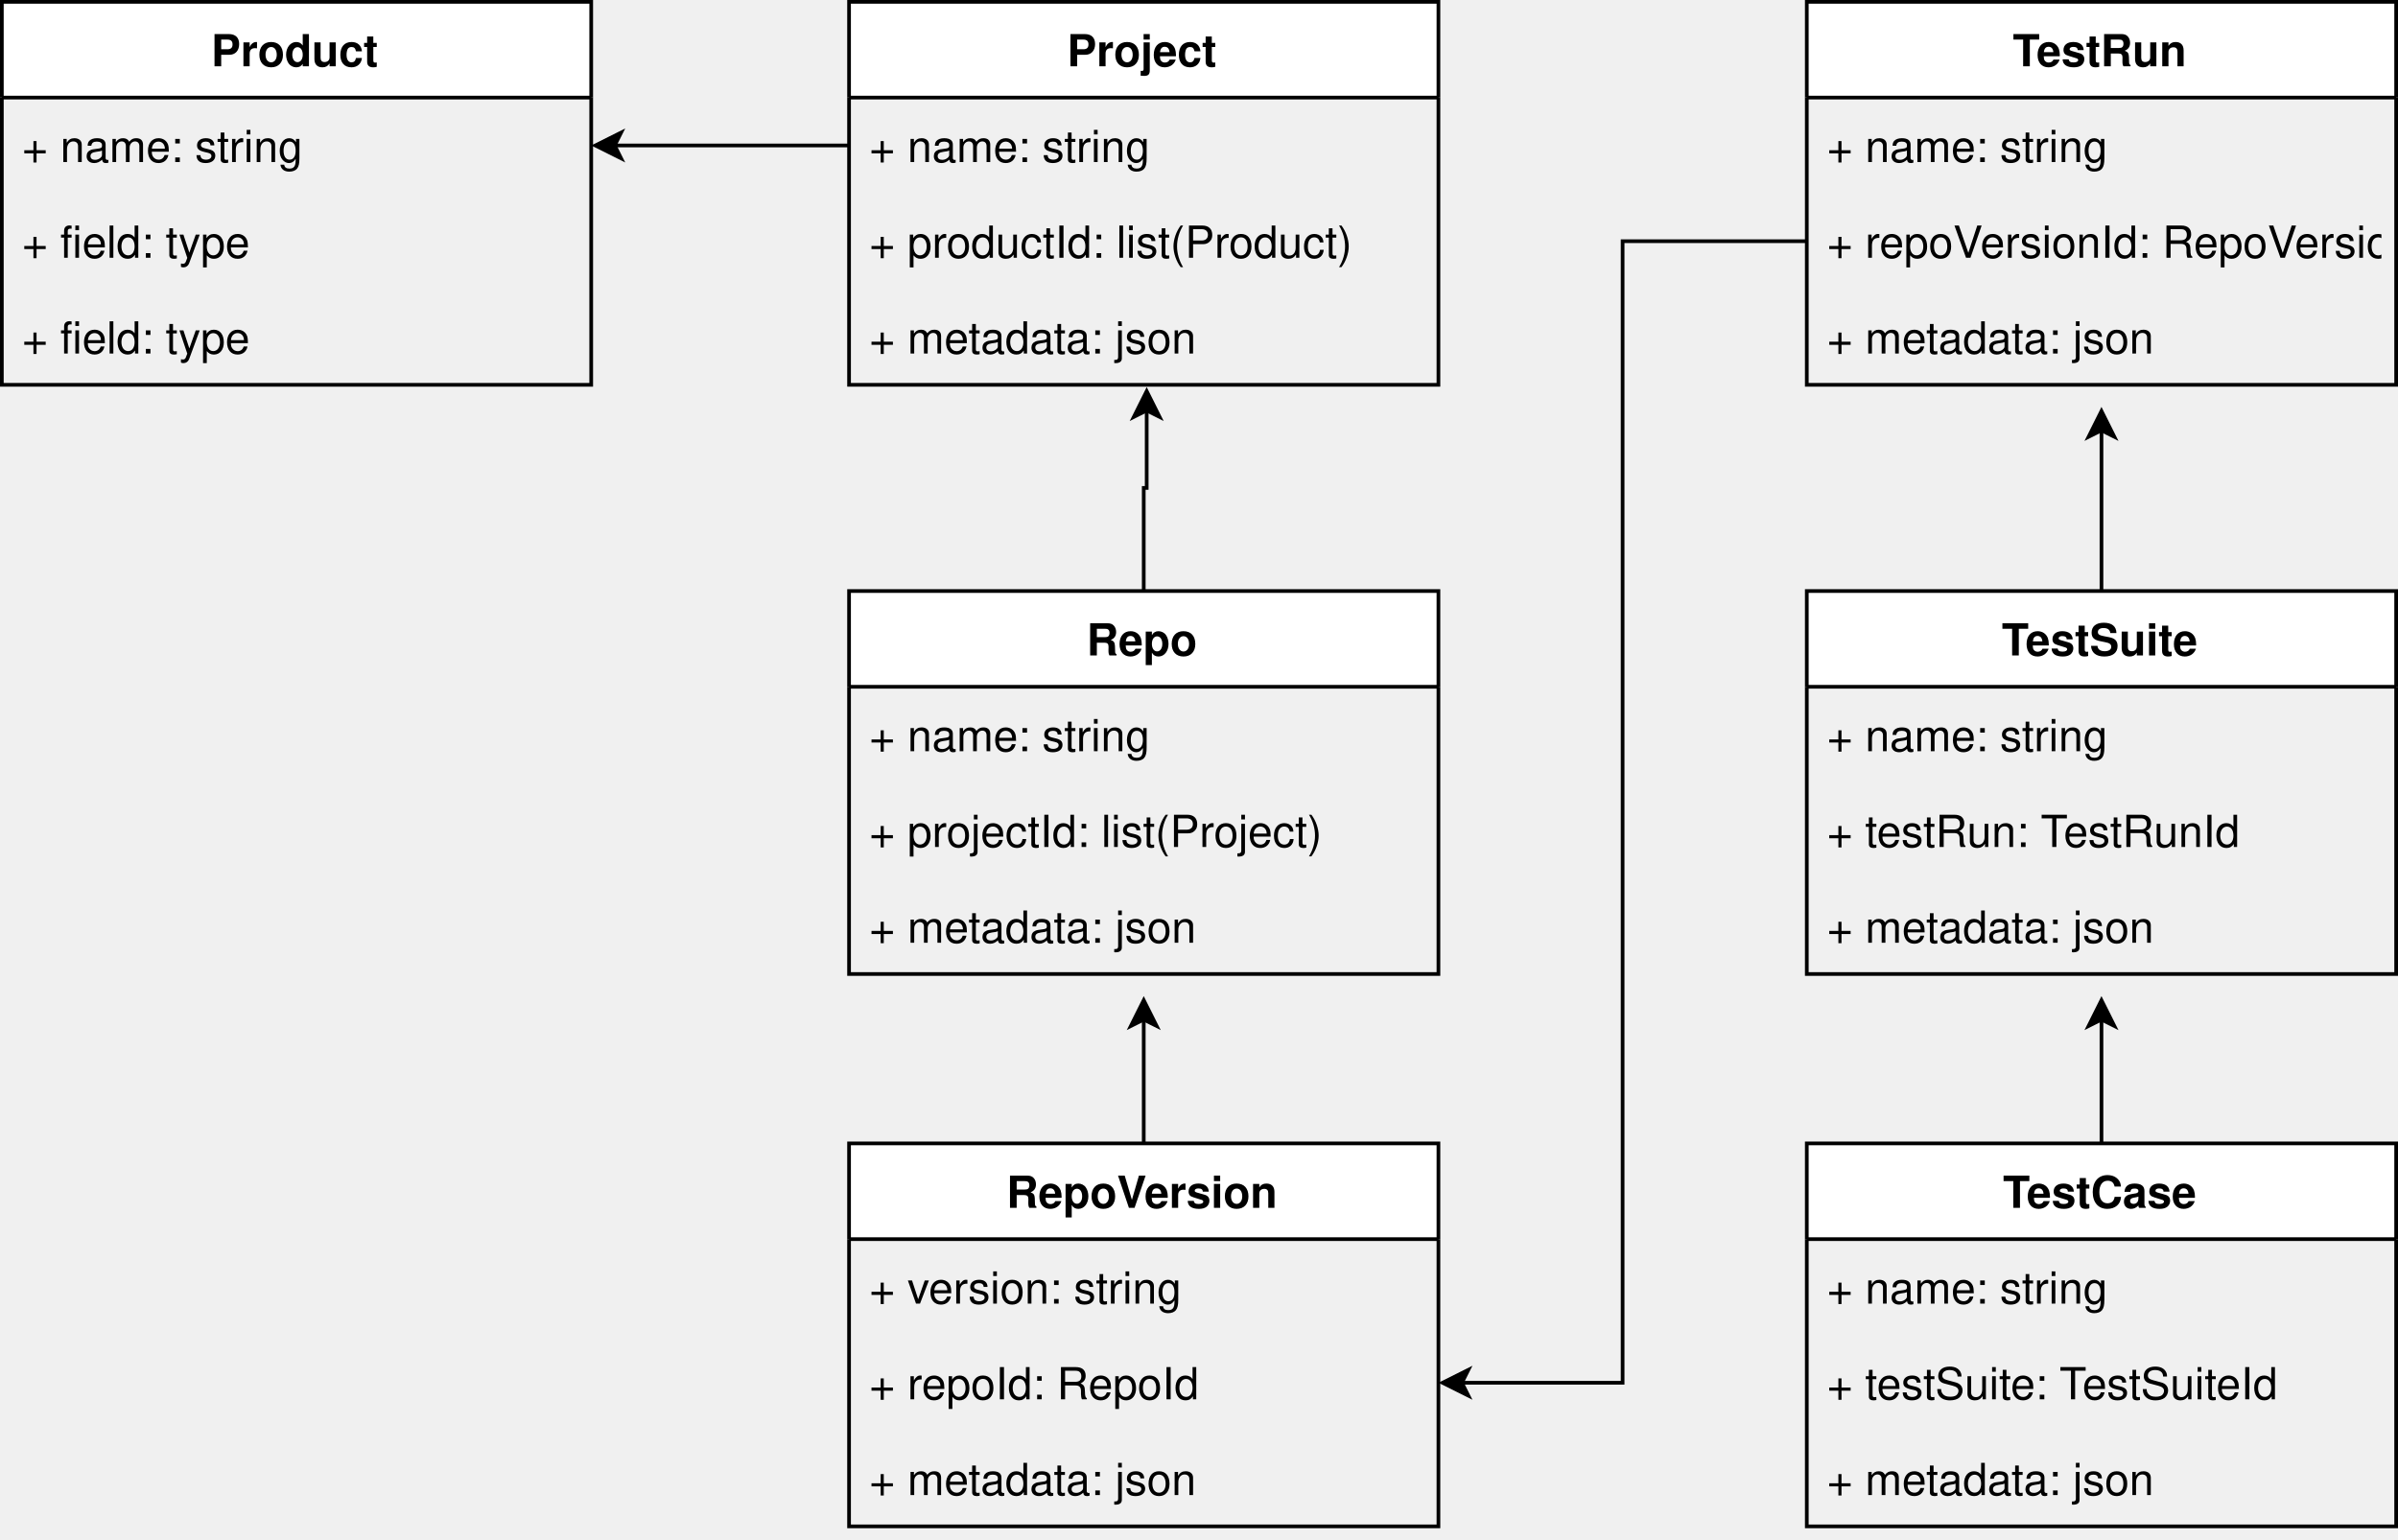
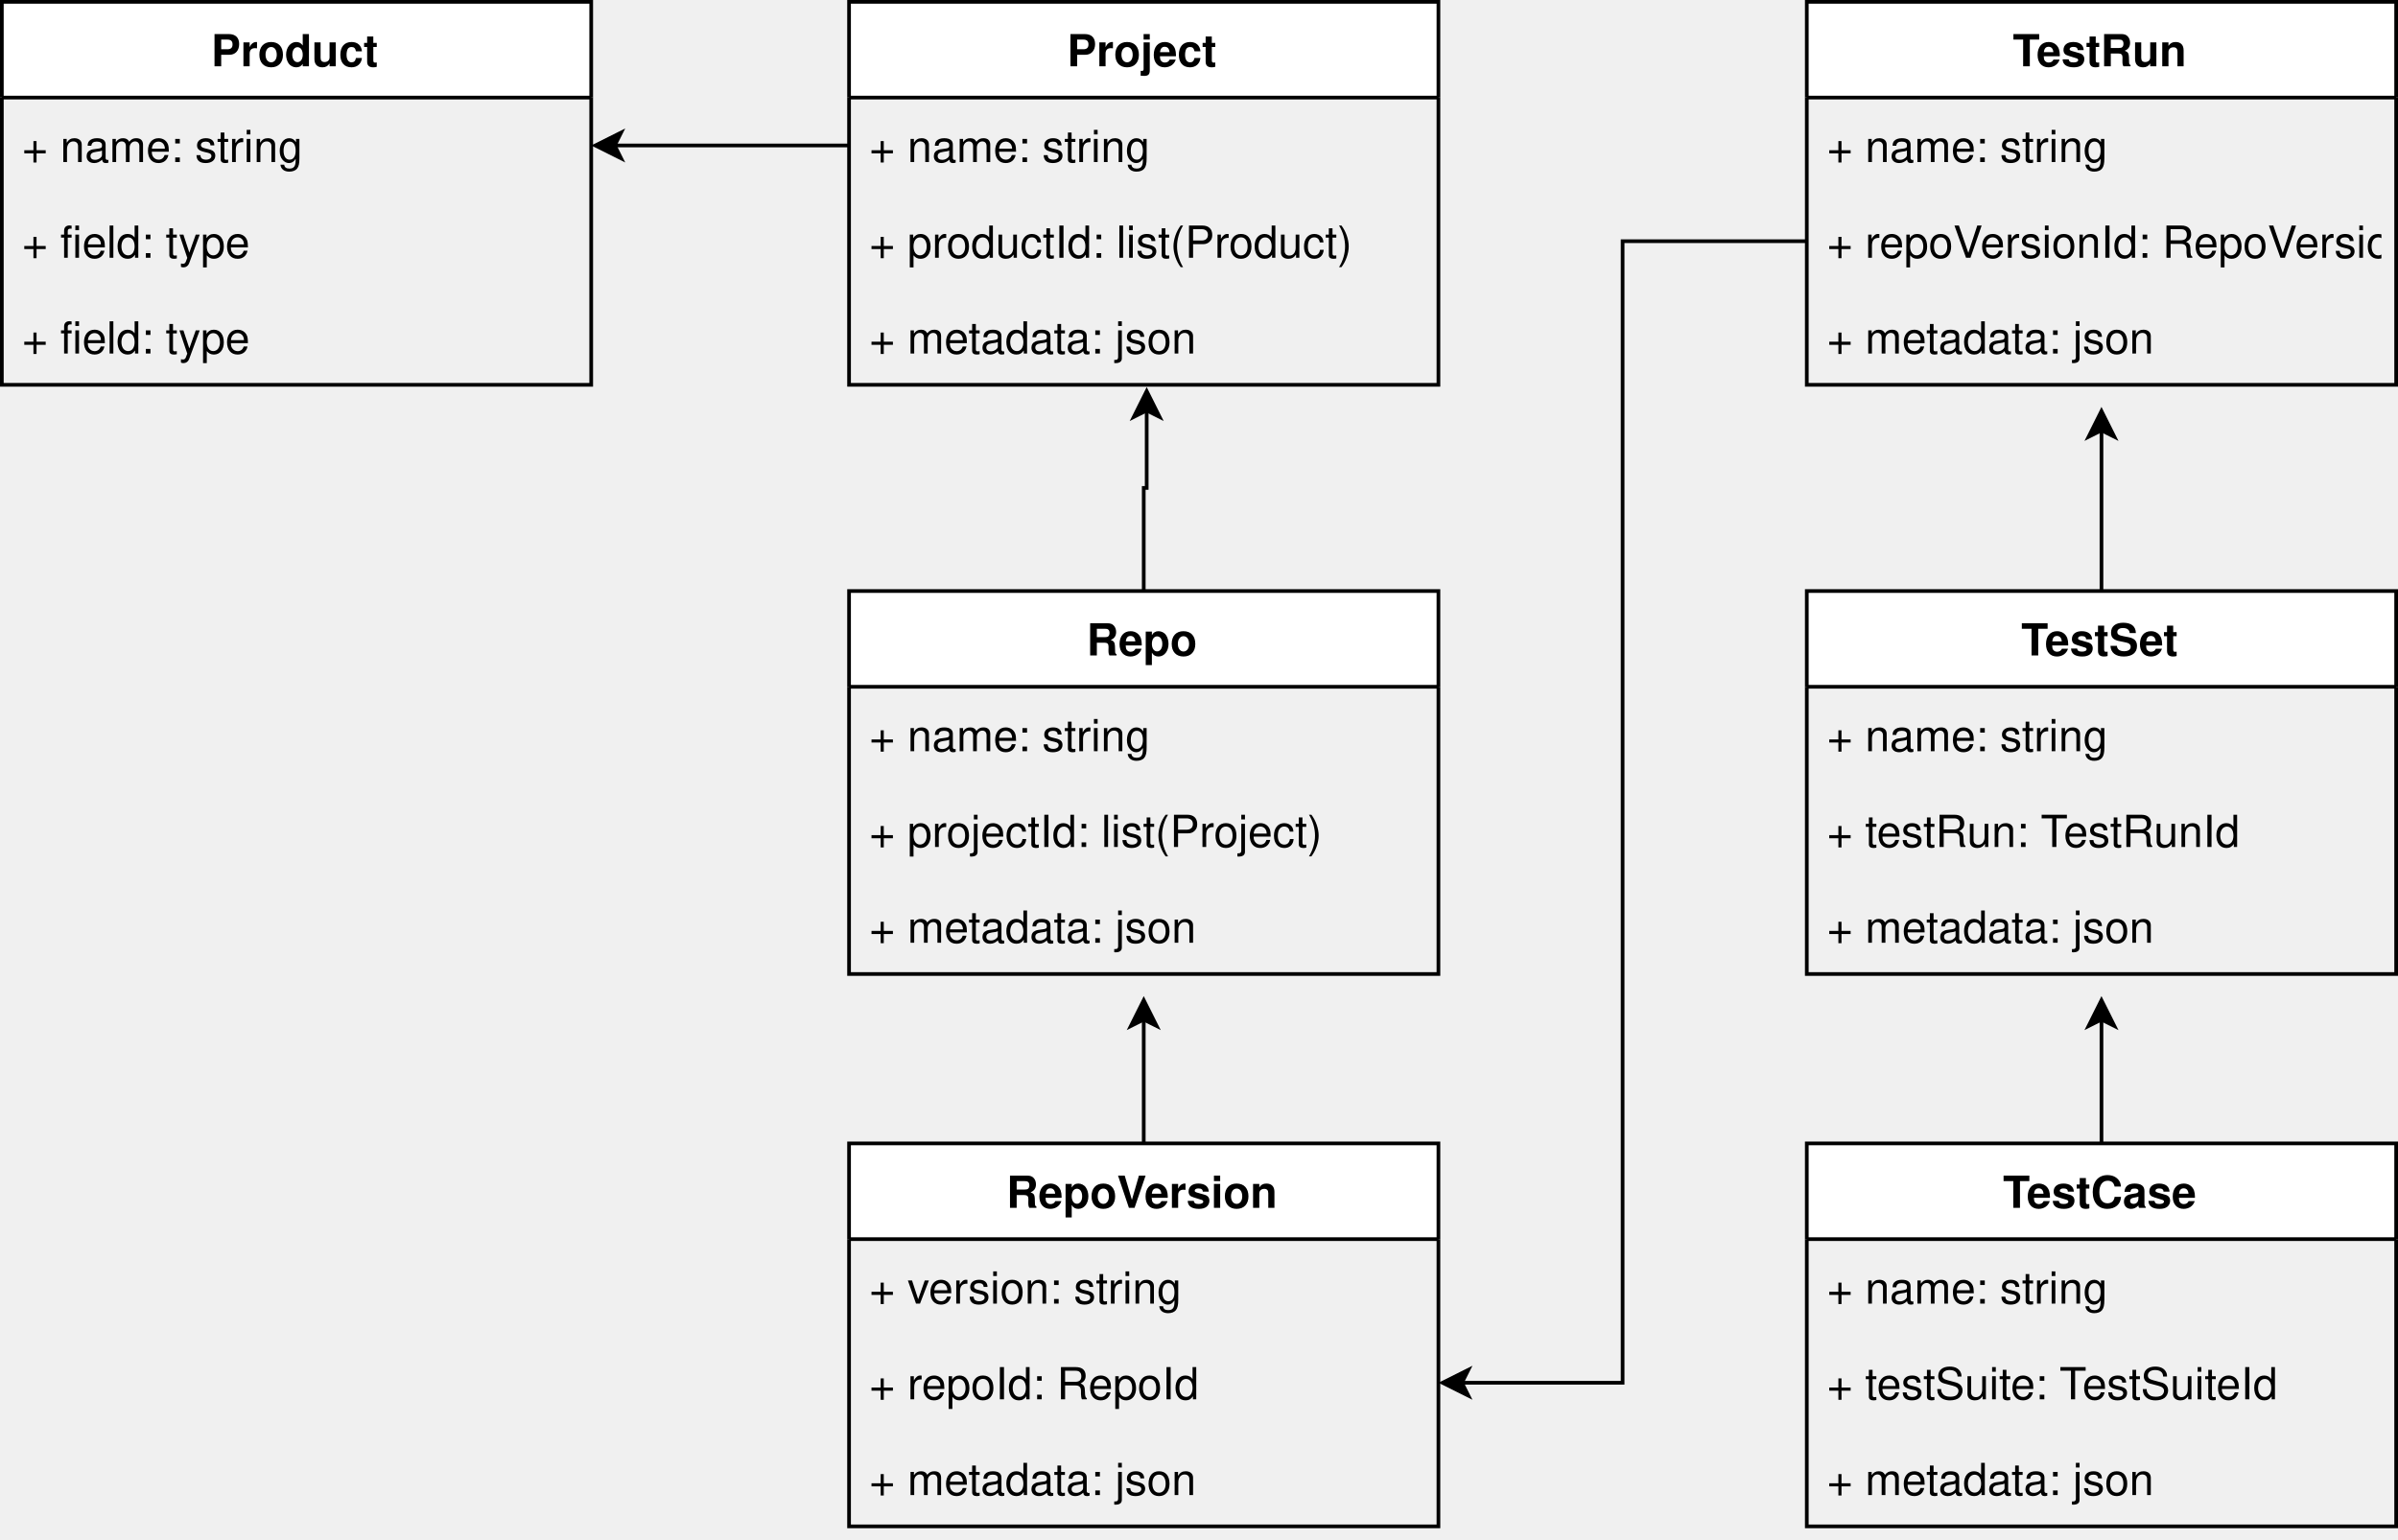
- <svg xmlns="http://www.w3.org/2000/svg" version="1.1" width="651px" height="418px" viewBox="-0.5 -0.5 651 418" content="&lt;mxfile host=&quot;a182f354-bf8e-4111-a292-ae6e247cb3ec&quot; modified=&quot;2020-09-06T18:46:06.932Z&quot; agent=&quot;5.0 (Macintosh; Intel Mac OS X 10_15_6) AppleWebKit/537.36 (KHTML, like Gecko) Code/1.47.0 Chrome/78.0.39.130 Electron/7.3.2 Safari/537.36&quot; etag=&quot;dvIfniqi7PyaSemqV3Xl&quot; version=&quot;13.1.3&quot;&gt;&lt;diagram id=&quot;6hGFLwfOUW9BJ-s0fimq&quot; name=&quot;Page-1&quot;&gt;7Ztdb+MoFIZ/TaTdm5E/0/ZyknRnV+pIVbvanblkbBLTwcbCpEnm1+/BBn/EcSfTOCQrIUWROQbb8ADn5WBP/Hm6/cRRnnxmMaYTz4m3E38x8bybwIF/adhVhiD0KsOKk7gyuY3hmfzAyqjKrdYkxkUno2CMCpJ3jRHLMhyJjg1xzjbdbEtGu3fN0Qr3DM8Ron3rvyQWSWW99W4a+5+YrBJ9Z3d6V51Jkc6salIkKGablsm/n/hzzpiojtLtHFPZdrpdqnJ/DJytH4zjTBxTwPPVc4idrhyOoa4qybhI2IpliN431hln6yzG8goOpJo8D4zlYHTB+IKF2ClwaC0YmBKRUnUWb4n4oorL46/y+EOoUott69RipxOZ4Lsv+gIy0Solk02xMqXL9VtENVLB1jzSQBU5gfgKq2zKJJujVU414yfMUgy3gQwcUyTIa7drINXDVnW+uugjI/AknqMGgxeoImosuF7YvUT1TKpUgxIOWo/RmErAh2FPqwu/IrpWT/vIWbyORK8PFBuSUpRJ2EuWCd0dZNMjSlYZHEfQnpiD4RVzQWBsfFQnhOwEsyghNH5AO7aWzVkIFH3XqVnCOPkBl0W6P8BpLlRvgads53iWJRVKjgvI86hRunumz2jbyfiACqEMEaMU5QX5VlcjhVYl2YwJwdKf9RRZQ7x9sxNomE6HpU5umknCnSpb0p4gnGC423SAv0H3pkd34kGdnAylkP5YAuYkW/VgQ91ECYGz73jOKAOqi4xV9AmleybdASheikH8RY4iuNdDmWcRNJYnVWtpYlB2ScvpLyFxjLNybhFIoIqThJLLfl+2SjiDHzTeXI75EB58Dmm3ScNPZudizjKoCyIlRQydYINlRzjAd3o0Xw10ehxQne8UntrZ9YAuCZb+ShIVuxxbnu/nqXWHEZ6u5Xlunje3BnkedKcv2LrT8dxpeEF/6lqH+ssD1r1uj3o7QDSvZPBfahampBC/KWn8u6V7Al2j/vVugC5cCcXQShXcl4JllukJTE36WD/ooTIZnqhDEl8nrYjE2+EJKOTUMQlZzv3geP5PghRl6hFzAi0kVcDxkQtP9fp25EKPhPFCF8fy8vpj8AnnzAqiMwki99akIvKHVqRWEQ3Or/WIuEpF5A+tSfNqJbOviKTNKqJT6JpURL5nFZEJpiYVkd46u35FdJR88cOxpcrhXRbf34sk3DndS4y3y6KrtKeB/sG8IAcGmpVC40ihmrAZKdQP/lVT66vCbNXQIcr12LhONTQU8eMwfrUUeqqOLdP3MzWqgYZiflYDjcrUqAbqr1r+hpo8ra13Hcu7hu4Fd16CoXWLjTMMjtjgeMQX8KyB/4ZnVcq47WAbkyX8fsIm/WwQWD9rgqlJPxv+b3ZfBj1eO9YQGIo1hHd7QXr/bLGGoB9rkEroeU1E/z0iq4XG0UJmN12CoUiDFUPD0+pVhxmCoTCDUIuYEqpa0VgJdBJXoxLIhhqMMDUqgS77fczoEmj0N0OOk0Bn3G7RVdqTQHNUWAV0LgVkdq9Fb/RYBfQLs+pVv3YSDr12IurFS62ByqRVQSexNamC9L2sCjovU6MqKLyoCppcyVfCOordftfWH/0z4QEokGw+C690UvNtvX//Hw==&lt;/diagram&gt;&lt;/mxfile&gt;">
+ <svg xmlns="http://www.w3.org/2000/svg" version="1.1" width="651px" height="418px" viewBox="-0.5 -0.5 651 418" content="&lt;mxfile host=&quot;b019b488-fed8-4ef8-a0ed-1776d0aa0802&quot; modified=&quot;2020-09-10T11:06:04.866Z&quot; agent=&quot;5.0 (Macintosh; Intel Mac OS X 10_15_6) AppleWebKit/537.36 (KHTML, like Gecko) Code/1.47.0 Chrome/78.0.39.130 Electron/7.3.2 Safari/537.36&quot; etag=&quot;RPzpygwf-s3ZuGYQkUA5&quot; version=&quot;13.1.3&quot;&gt;&lt;diagram id=&quot;6hGFLwfOUW9BJ-s0fimq&quot; name=&quot;Page-1&quot;&gt;7Ztdj9o4FIZ/DVL3psonMJcFpt2VptJoWO22l25iiKcmjhwzQH99jxObJIRM6RAMlSwhFJ/Yie3H9nlznAz86Wr7iaMs+cxiTAeeE28H/mzgeaPhHfxLw640hONRaVhyEpcmtzLMyQ+sjI6yrkmM80ZGwRgVJGsaI5amOBING+KcbZrZFow275qhJW4Z5hGibev/JBZJaR17o8r+NybLRN/Z1Q1eIZ1ZtSRPUMw2NZN/P/CnnDFRHq22U0xl3+l+Kct97Di7rxjHqTilgOereoidbhyOoa0qybhI2JKliN5X1gln6zTG8goOpKo8D4xlYHTB+IyF2ClwaC0YmBKxouos3hLxRRWXx1/l8ftQpWbb2qnZTidSwXdf9AVkolZKJqtiRUqXa/eI6qScrXmkgSpyAvElVtmUSXZHrZzqxk+YrTDcBjJwTJEgL82hgdQIW+7z7Ys+MgI18Rw1GbxAFVFzwfXC5iXKOqlSFUo4qFWjMhWAj8Melhd+QXStavvIWbyORGsM5BuyoiiVsBcsFXo4yK5HlCxTOI6gPzEHwwvmgsDc+KBOCDkIJlFCaPyAdmwtuzMXKPquU5OEcfIDLov0eIDTXKjRArWs55jLkgolxznkedQo3QPTZ7RtZHxAuVCGiFGKspx82zdjBb1K0gkTgq1+NVJkC/H21UGgYToNljq5qRYJd6hsSX2BcILuYdMA/grdUYvuwIM2OSlaQfpDAZiTdNmCDW0TBQTOvuMpowyozlJW0ieUHpj0AKB4ITrx5xmK4F4PRZ5ZUFmeVKuliUHZBS2Wv4TEMU6LtUUggUpOEkomx33RK+EEftB5UznnQ6j4FNJulYafzM7FlKXQFkQKihgGwQbLgXCE7/Bkvhro8DSgOt85PLWzawFdECz9lSQqdhm2PN/OM/QM8nQtz0vzHI0N8jzqTp+xdaf9udPwiv7UtQ71tyese9seddxBNCtl8D9qFaYkF++UNP7L0j2DrlH/etdBF66EYuilEu5zzlLL9AymJn2sH7RQmQxP7EMSXwe1iMTr4Qko5OxjErKc+97x/F8EKYrUI+YEekiqgNMjF54a9fXIhZ4J/YUuTuXltefgE86YFUQXEkTu2KQi8rueSK0i6lxf9zPiJhWR3/VMmpVPMoeKSNqsIjqHrklF5HtWEZlgalIRBU4L1Y0qopPkix/2LVWO77L4/kEk4c5pXqK/XRbdpAMN9B/mOTky0awU6kcK7QmbkULt4F+5tL4ozFYNHaO8nxu3qYa6In4c5q+WQk/lsWX6dqZGNVBXzM9qoF6ZGtVA7aeWf6ElT2vrXfvyrqF7xZ2XoOu5xcYZOmdscDriK3jWwH/FsyplXHewlckSfjthk342CKyfNcHUpJ8N/5jdl06PV481BIZiDeHdQZDev1isIWjHGqQSmmP7DsqllJDZLZegK85gpVD3onrTQYagK8gg1CNMAVU9z1gBdBZXowLIBhqMMDUqgK77dUzvAqj390JOE0AX3GzRTToQQFOUt9+jtgqoHwVkdqdFb/NYBfQbq+pNv3QSdr10IhXQfE0ErjRQkbQq6Cy2JlWQvpdVQZdlalQFhVdVQYMb+UZYx7Drb9r6vX8k3AEFktVH4aVOqr6s9+9/Ag==&lt;/diagram&gt;&lt;/mxfile&gt;">
  <defs>
    <clipPath id="mx-clip-4-31-152-26-0">
      <rect x="4" y="31" width="152" height="26" />
    </clipPath>
    <clipPath id="mx-clip-4-57-152-26-0">
      <rect x="4" y="57" width="152" height="26" />
    </clipPath>
    <clipPath id="mx-clip-4-83-152-26-0">
      <rect x="4" y="83" width="152" height="26" />
    </clipPath>
    <clipPath id="mx-clip-234-31-152-26-0">
      <rect x="234" y="31" width="152" height="26" />
    </clipPath>
    <clipPath id="mx-clip-234-57-152-26-0">
      <rect x="234" y="57" width="152" height="26" />
    </clipPath>
    <clipPath id="mx-clip-234-83-152-26-0">
      <rect x="234" y="83" width="152" height="26" />
    </clipPath>
    <clipPath id="mx-clip-234-191-152-26-0">
      <rect x="234" y="191" width="152" height="26" />
    </clipPath>
    <clipPath id="mx-clip-234-217-152-26-0">
      <rect x="234" y="217" width="152" height="26" />
    </clipPath>
    <clipPath id="mx-clip-234-243-152-26-0">
      <rect x="234" y="243" width="152" height="26" />
    </clipPath>
    <clipPath id="mx-clip-234-341-152-26-0">
      <rect x="234" y="341" width="152" height="26" />
    </clipPath>
    <clipPath id="mx-clip-234-367-152-26-0">
      <rect x="234" y="367" width="152" height="26" />
    </clipPath>
    <clipPath id="mx-clip-234-393-152-26-0">
      <rect x="234" y="393" width="152" height="26" />
    </clipPath>
    <clipPath id="mx-clip-494-31-152-26-0">
      <rect x="494" y="31" width="152" height="26" />
    </clipPath>
    <clipPath id="mx-clip-494-57-152-26-0">
      <rect x="494" y="57" width="152" height="26" />
    </clipPath>
    <clipPath id="mx-clip-494-83-152-26-0">
      <rect x="494" y="83" width="152" height="26" />
    </clipPath>
    <clipPath id="mx-clip-494-191-152-26-0">
      <rect x="494" y="191" width="152" height="26" />
    </clipPath>
    <clipPath id="mx-clip-494-217-152-26-0">
      <rect x="494" y="217" width="152" height="26" />
    </clipPath>
    <clipPath id="mx-clip-494-243-152-26-0">
      <rect x="494" y="243" width="152" height="26" />
    </clipPath>
    <clipPath id="mx-clip-494-341-152-26-0">
      <rect x="494" y="341" width="152" height="26" />
    </clipPath>
    <clipPath id="mx-clip-494-367-152-26-0">
      <rect x="494" y="367" width="152" height="26" />
    </clipPath>
    <clipPath id="mx-clip-494-393-152-26-0">
      <rect x="494" y="393" width="152" height="26" />
    </clipPath>
  </defs>
  <g>
    <path d="M 230 39 L 166.37 39" fill="none" stroke="#000000" stroke-miterlimit="10" pointer-events="stroke" />
    <path d="M 161.12 39 L 168.12 35.5 L 166.37 39 L 168.12 42.5 Z" fill="#000000" stroke="#000000" stroke-miterlimit="10" pointer-events="all" />
    <path d="M 0 26 L 0 0 L 160 0 L 160 26" fill="#ffffff" stroke="#000000" stroke-miterlimit="10" pointer-events="all" />
    <path d="M 0 26 L 0 104 L 160 104 L 160 26" fill="none" stroke="#000000" stroke-miterlimit="10" pointer-events="none" />
    <path d="M 0 26 L 160 26" fill="none" stroke="#000000" stroke-miterlimit="10" pointer-events="none" />
    <g fill="#000000" font-family="Helvetica" font-weight="bold" text-anchor="middle" font-size="12px">
      <text x="79.5" y="17.5">
                Product
            </text>
    </g>
    <g fill="#000000" font-family="Helvetica" clip-path="url(#mx-clip-4-31-152-26-0)" font-size="12px">
      <text x="5.5" y="43.5">
                + name: string
            </text>
    </g>
    <g fill="#000000" font-family="Helvetica" clip-path="url(#mx-clip-4-57-152-26-0)" font-size="12px">
      <text x="5.5" y="69.5">
                + field: type
            </text>
    </g>
    <g fill="#000000" font-family="Helvetica" clip-path="url(#mx-clip-4-83-152-26-0)" font-size="12px">
      <text x="5.5" y="95.5">
                + field: type
            </text>
    </g>
    <path d="M 230 26 L 230 0 L 390 0 L 390 26" fill="#ffffff" stroke="#000000" stroke-miterlimit="10" pointer-events="none" />
    <path d="M 230 26 L 230 104 L 390 104 L 390 26" fill="none" stroke="#000000" stroke-miterlimit="10" pointer-events="none" />
    <path d="M 230 26 L 390 26" fill="none" stroke="#000000" stroke-miterlimit="10" pointer-events="none" />
    <g fill="#000000" font-family="Helvetica" font-weight="bold" text-anchor="middle" font-size="12px">
      <text x="309.5" y="17.5">
                Project
            </text>
    </g>
    <g fill="#000000" font-family="Helvetica" clip-path="url(#mx-clip-234-31-152-26-0)" font-size="12px">
      <text x="235.5" y="43.5">
                + name: string
            </text>
    </g>
    <g fill="#000000" font-family="Helvetica" clip-path="url(#mx-clip-234-57-152-26-0)" font-size="12px">
      <text x="235.5" y="69.5">
                + productId: list(Product)
            </text>
    </g>
    <g fill="#000000" font-family="Helvetica" clip-path="url(#mx-clip-234-83-152-26-0)" font-size="12px">
      <text x="235.5" y="95.5">
                + metadata: json
            </text>
    </g>
    <path d="M 310 160 L 310 132 L 310.8 132 L 310.8 110.97" fill="none" stroke="#000000" stroke-miterlimit="10" pointer-events="none" />
    <path d="M 310.8 105.72 L 314.3 112.72 L 310.8 110.97 L 307.3 112.72 Z" fill="#000000" stroke="#000000" stroke-miterlimit="10" pointer-events="none" />
    <path d="M 230 186 L 230 160 L 390 160 L 390 186" fill="#ffffff" stroke="#000000" stroke-miterlimit="10" pointer-events="none" />
    <path d="M 230 186 L 230 264 L 390 264 L 390 186" fill="none" stroke="#000000" stroke-miterlimit="10" pointer-events="none" />
    <path d="M 230 186 L 390 186" fill="none" stroke="#000000" stroke-miterlimit="10" pointer-events="none" />
    <g fill="#000000" font-family="Helvetica" font-weight="bold" text-anchor="middle" font-size="12px">
      <text x="309.5" y="177.5">
                Repo
            </text>
    </g>
    <g fill="#000000" font-family="Helvetica" clip-path="url(#mx-clip-234-191-152-26-0)" font-size="12px">
      <text x="235.5" y="203.5">
                + name: string
            </text>
    </g>
    <g fill="#000000" font-family="Helvetica" clip-path="url(#mx-clip-234-217-152-26-0)" font-size="12px">
      <text x="235.5" y="229.5">
                + projectId: list(Project)
            </text>
    </g>
    <g fill="#000000" font-family="Helvetica" clip-path="url(#mx-clip-234-243-152-26-0)" font-size="12px">
      <text x="235.5" y="255.5">
                + metadata: json
            </text>
    </g>
    <path d="M 310 310 L 310 276.37" fill="none" stroke="#000000" stroke-miterlimit="10" pointer-events="none" />
    <path d="M 310 271.12 L 313.5 278.12 L 310 276.37 L 306.5 278.12 Z" fill="#000000" stroke="#000000" stroke-miterlimit="10" pointer-events="none" />
    <path d="M 230 336 L 230 310 L 390 310 L 390 336" fill="#ffffff" stroke="#000000" stroke-miterlimit="10" pointer-events="none" />
    <path d="M 230 336 L 230 414 L 390 414 L 390 336" fill="none" stroke="#000000" stroke-miterlimit="10" pointer-events="none" />
    <path d="M 230 336 L 390 336" fill="none" stroke="#000000" stroke-miterlimit="10" pointer-events="none" />
    <g fill="#000000" font-family="Helvetica" font-weight="bold" text-anchor="middle" font-size="12px">
      <text x="309.5" y="327.5">
                RepoVersion
            </text>
    </g>
    <g fill="#000000" font-family="Helvetica" clip-path="url(#mx-clip-234-341-152-26-0)" font-size="12px">
      <text x="235.5" y="353.5">
                + version: string
            </text>
    </g>
    <g fill="#000000" font-family="Helvetica" clip-path="url(#mx-clip-234-367-152-26-0)" font-size="12px">
      <text x="235.5" y="379.5">
                + repoId: RepoId
            </text>
    </g>
    <g fill="#000000" font-family="Helvetica" clip-path="url(#mx-clip-234-393-152-26-0)" font-size="12px">
      <text x="235.5" y="405.5">
                + metadata: json
            </text>
    </g>
    <path d="M 490 26 L 490 0 L 650 0 L 650 26" fill="#ffffff" stroke="#000000" stroke-miterlimit="10" pointer-events="none" />
    <path d="M 490 26 L 490 104 L 650 104 L 650 26" fill="none" stroke="#000000" stroke-miterlimit="10" pointer-events="none" />
    <path d="M 490 26 L 650 26" fill="none" stroke="#000000" stroke-miterlimit="10" pointer-events="none" />
    <g fill="#000000" font-family="Helvetica" font-weight="bold" text-anchor="middle" font-size="12px">
      <text x="569.5" y="17.5">
                TestRun
            </text>
    </g>
    <g fill="#000000" font-family="Helvetica" clip-path="url(#mx-clip-494-31-152-26-0)" font-size="12px">
      <text x="495.5" y="43.5">
                + name: string
            </text>
    </g>
    <g fill="#000000" font-family="Helvetica" clip-path="url(#mx-clip-494-57-152-26-0)" font-size="12px">
      <text x="495.5" y="69.5">
                + repoVersionId: RepoVersionId
            </text>
    </g>
    <g fill="#000000" font-family="Helvetica" clip-path="url(#mx-clip-494-83-152-26-0)" font-size="12px">
      <text x="495.5" y="95.5">
                + metadata: json
            </text>
    </g>
    <path d="M 570 160 L 570 116.37" fill="none" stroke="#000000" stroke-miterlimit="10" pointer-events="none" />
    <path d="M 570 111.12 L 573.5 118.12 L 570 116.37 L 566.5 118.12 Z" fill="#000000" stroke="#000000" stroke-miterlimit="10" pointer-events="none" />
    <path d="M 490 186 L 490 160 L 650 160 L 650 186" fill="#ffffff" stroke="#000000" stroke-miterlimit="10" pointer-events="none" />
    <path d="M 490 186 L 490 264 L 650 264 L 650 186" fill="none" stroke="#000000" stroke-miterlimit="10" pointer-events="none" />
    <path d="M 490 186 L 650 186" fill="none" stroke="#000000" stroke-miterlimit="10" pointer-events="none" />
    <g fill="#000000" font-family="Helvetica" font-weight="bold" text-anchor="middle" font-size="12px">
      <text x="569.5" y="177.5">
-                 TestSuite
+                 TestSet
            </text>
    </g>
    <g fill="#000000" font-family="Helvetica" clip-path="url(#mx-clip-494-191-152-26-0)" font-size="12px">
      <text x="495.5" y="203.5">
                + name: string
            </text>
    </g>
    <g fill="#000000" font-family="Helvetica" clip-path="url(#mx-clip-494-217-152-26-0)" font-size="12px">
      <text x="495.5" y="229.5">
                + testRun: TestRunId
            </text>
    </g>
    <g fill="#000000" font-family="Helvetica" clip-path="url(#mx-clip-494-243-152-26-0)" font-size="12px">
      <text x="495.5" y="255.5">
                + metadata: json
            </text>
    </g>
    <path d="M 570 310 L 570 276.37" fill="none" stroke="#000000" stroke-miterlimit="10" pointer-events="none" />
    <path d="M 570 271.12 L 573.5 278.12 L 570 276.37 L 566.5 278.12 Z" fill="#000000" stroke="#000000" stroke-miterlimit="10" pointer-events="none" />
    <path d="M 490 336 L 490 310 L 650 310 L 650 336" fill="#ffffff" stroke="#000000" stroke-miterlimit="10" pointer-events="none" />
    <path d="M 490 336 L 490 414 L 650 414 L 650 336" fill="none" stroke="#000000" stroke-miterlimit="10" pointer-events="none" />
    <path d="M 490 336 L 650 336" fill="none" stroke="#000000" stroke-miterlimit="10" pointer-events="none" />
    <g fill="#000000" font-family="Helvetica" font-weight="bold" text-anchor="middle" font-size="12px">
      <text x="569.5" y="327.5">
                TestCase
            </text>
    </g>
    <g fill="#000000" font-family="Helvetica" clip-path="url(#mx-clip-494-341-152-26-0)" font-size="12px">
      <text x="495.5" y="353.5">
                + name: string
            </text>
    </g>
    <g fill="#000000" font-family="Helvetica" clip-path="url(#mx-clip-494-367-152-26-0)" font-size="12px">
      <text x="495.5" y="379.5">
                + testSuite: TestSuiteId
            </text>
    </g>
    <g fill="#000000" font-family="Helvetica" clip-path="url(#mx-clip-494-393-152-26-0)" font-size="12px">
      <text x="495.5" y="405.5">
                + metadata: json
            </text>
    </g>
    <path d="M 490 65 L 440 65 L 440 375 L 396.37 375" fill="none" stroke="#000000" stroke-miterlimit="10" pointer-events="none" />
    <path d="M 391.12 375 L 398.12 371.5 L 396.37 375 L 398.12 378.5 Z" fill="#000000" stroke="#000000" stroke-miterlimit="10" pointer-events="none" />
  </g>
</svg>
